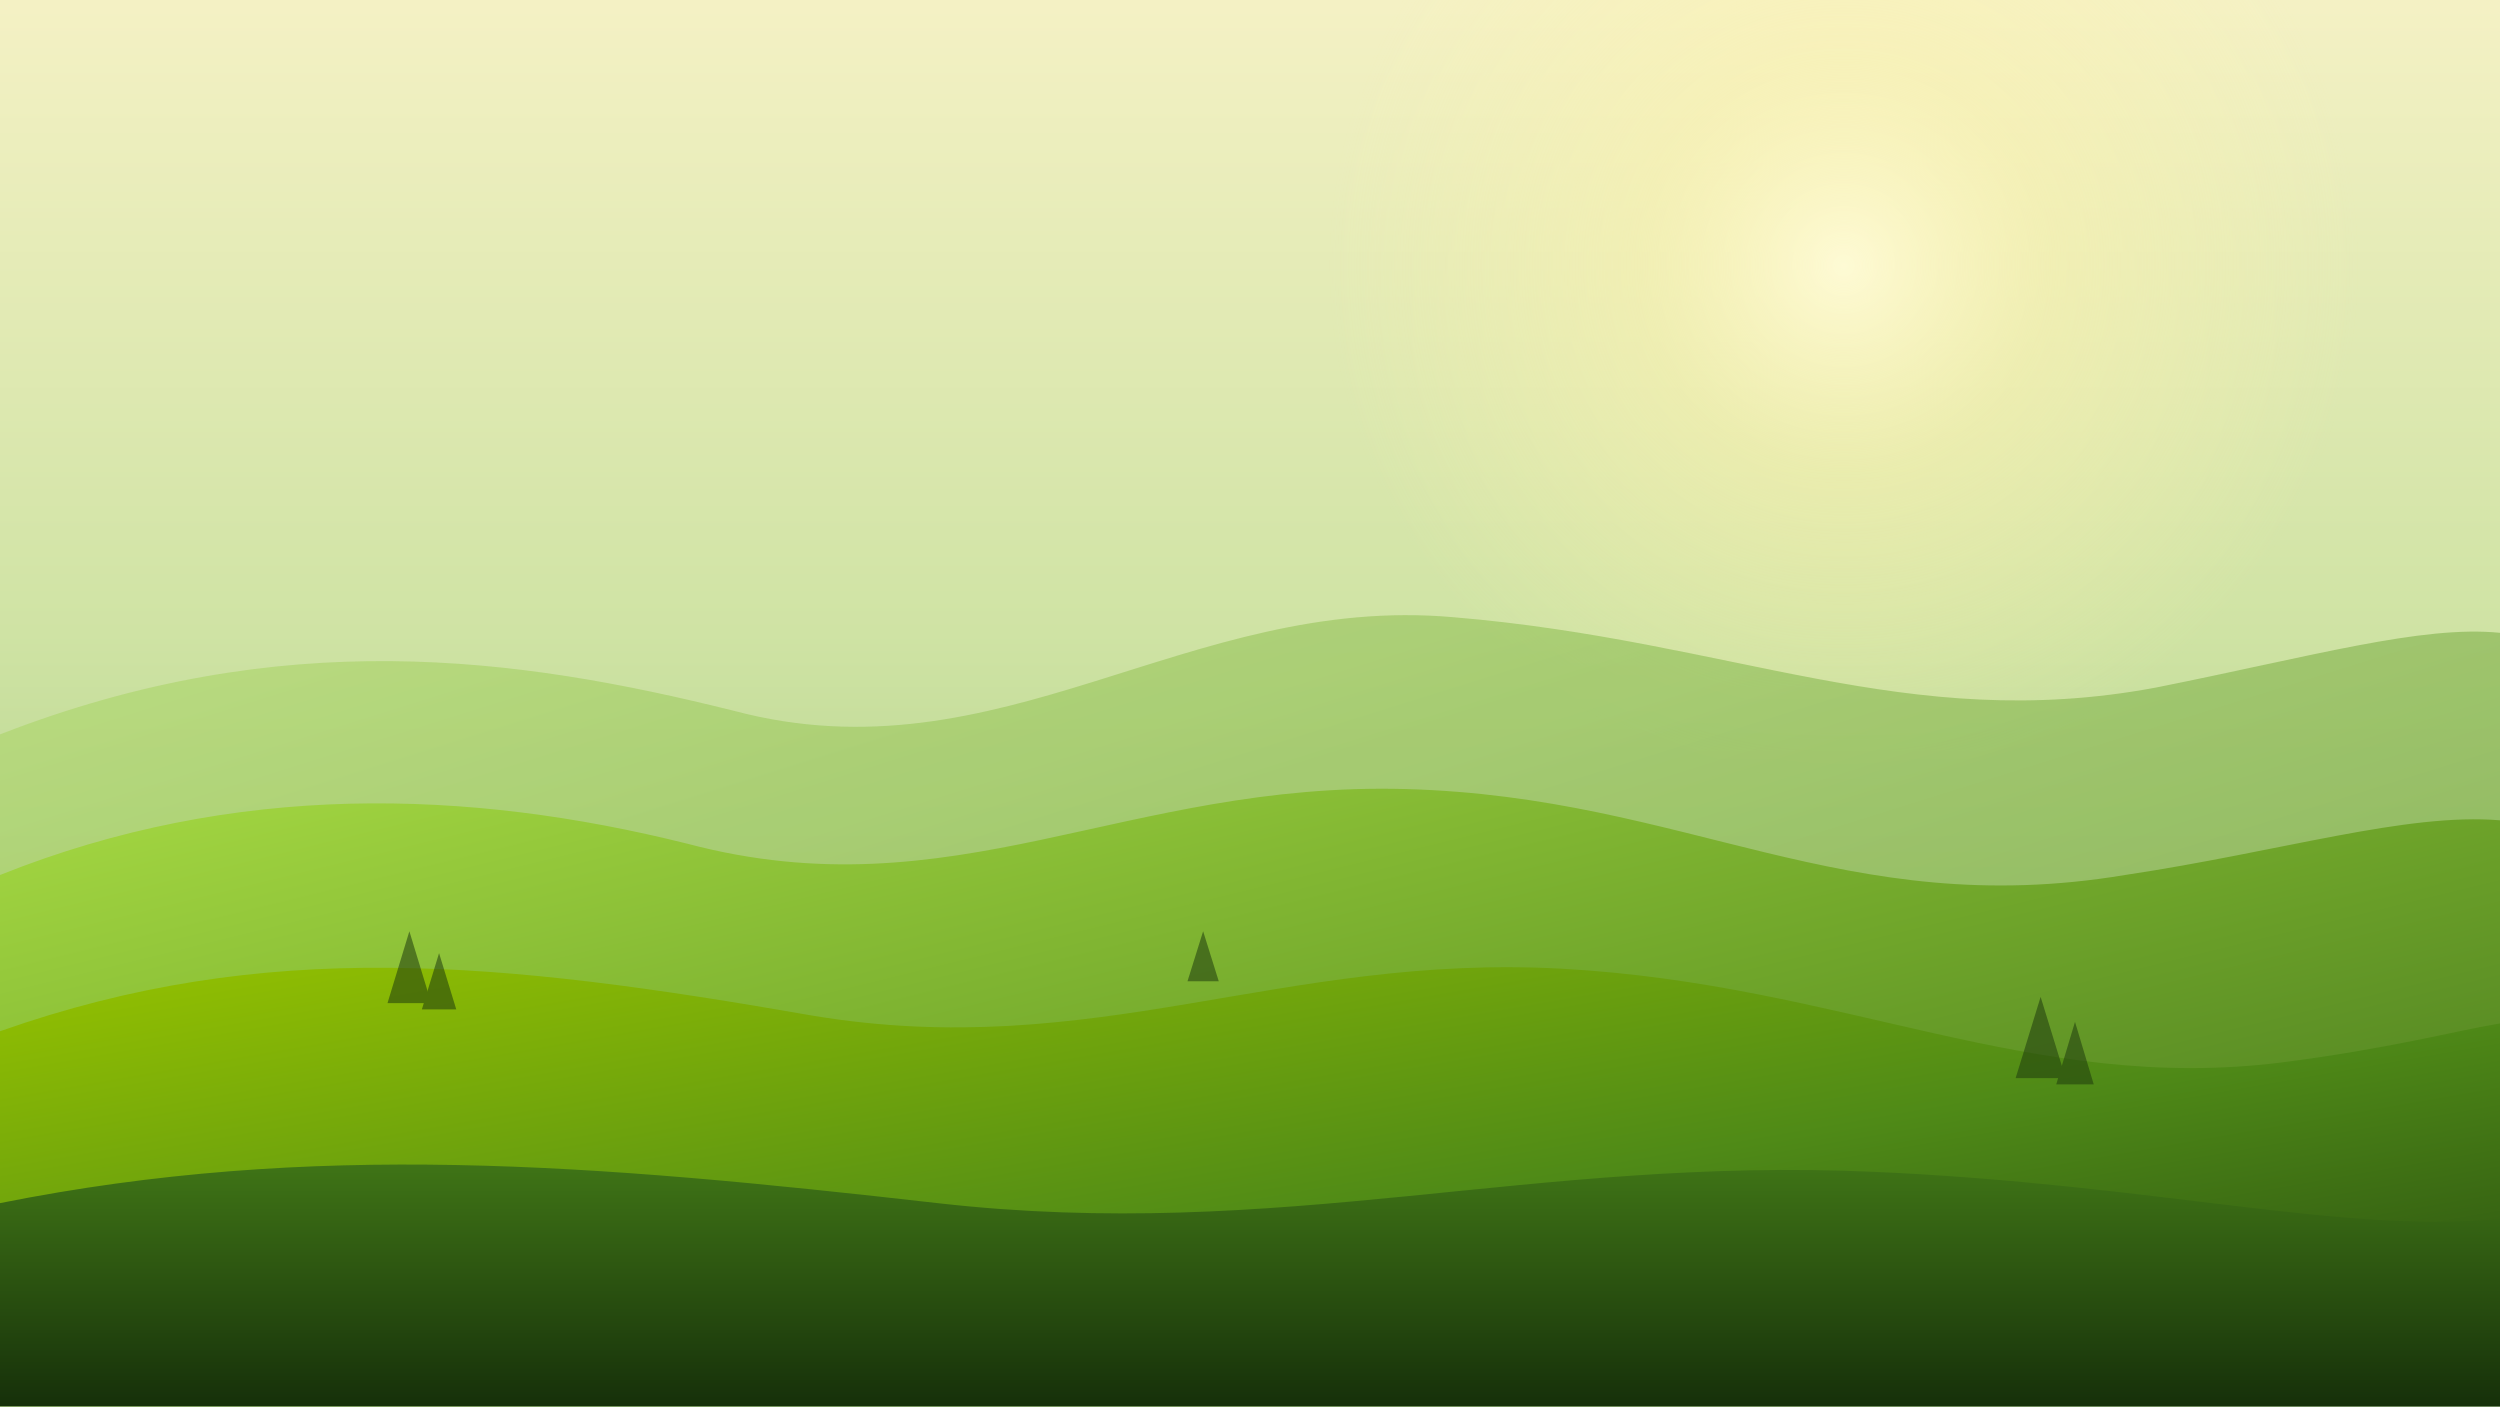
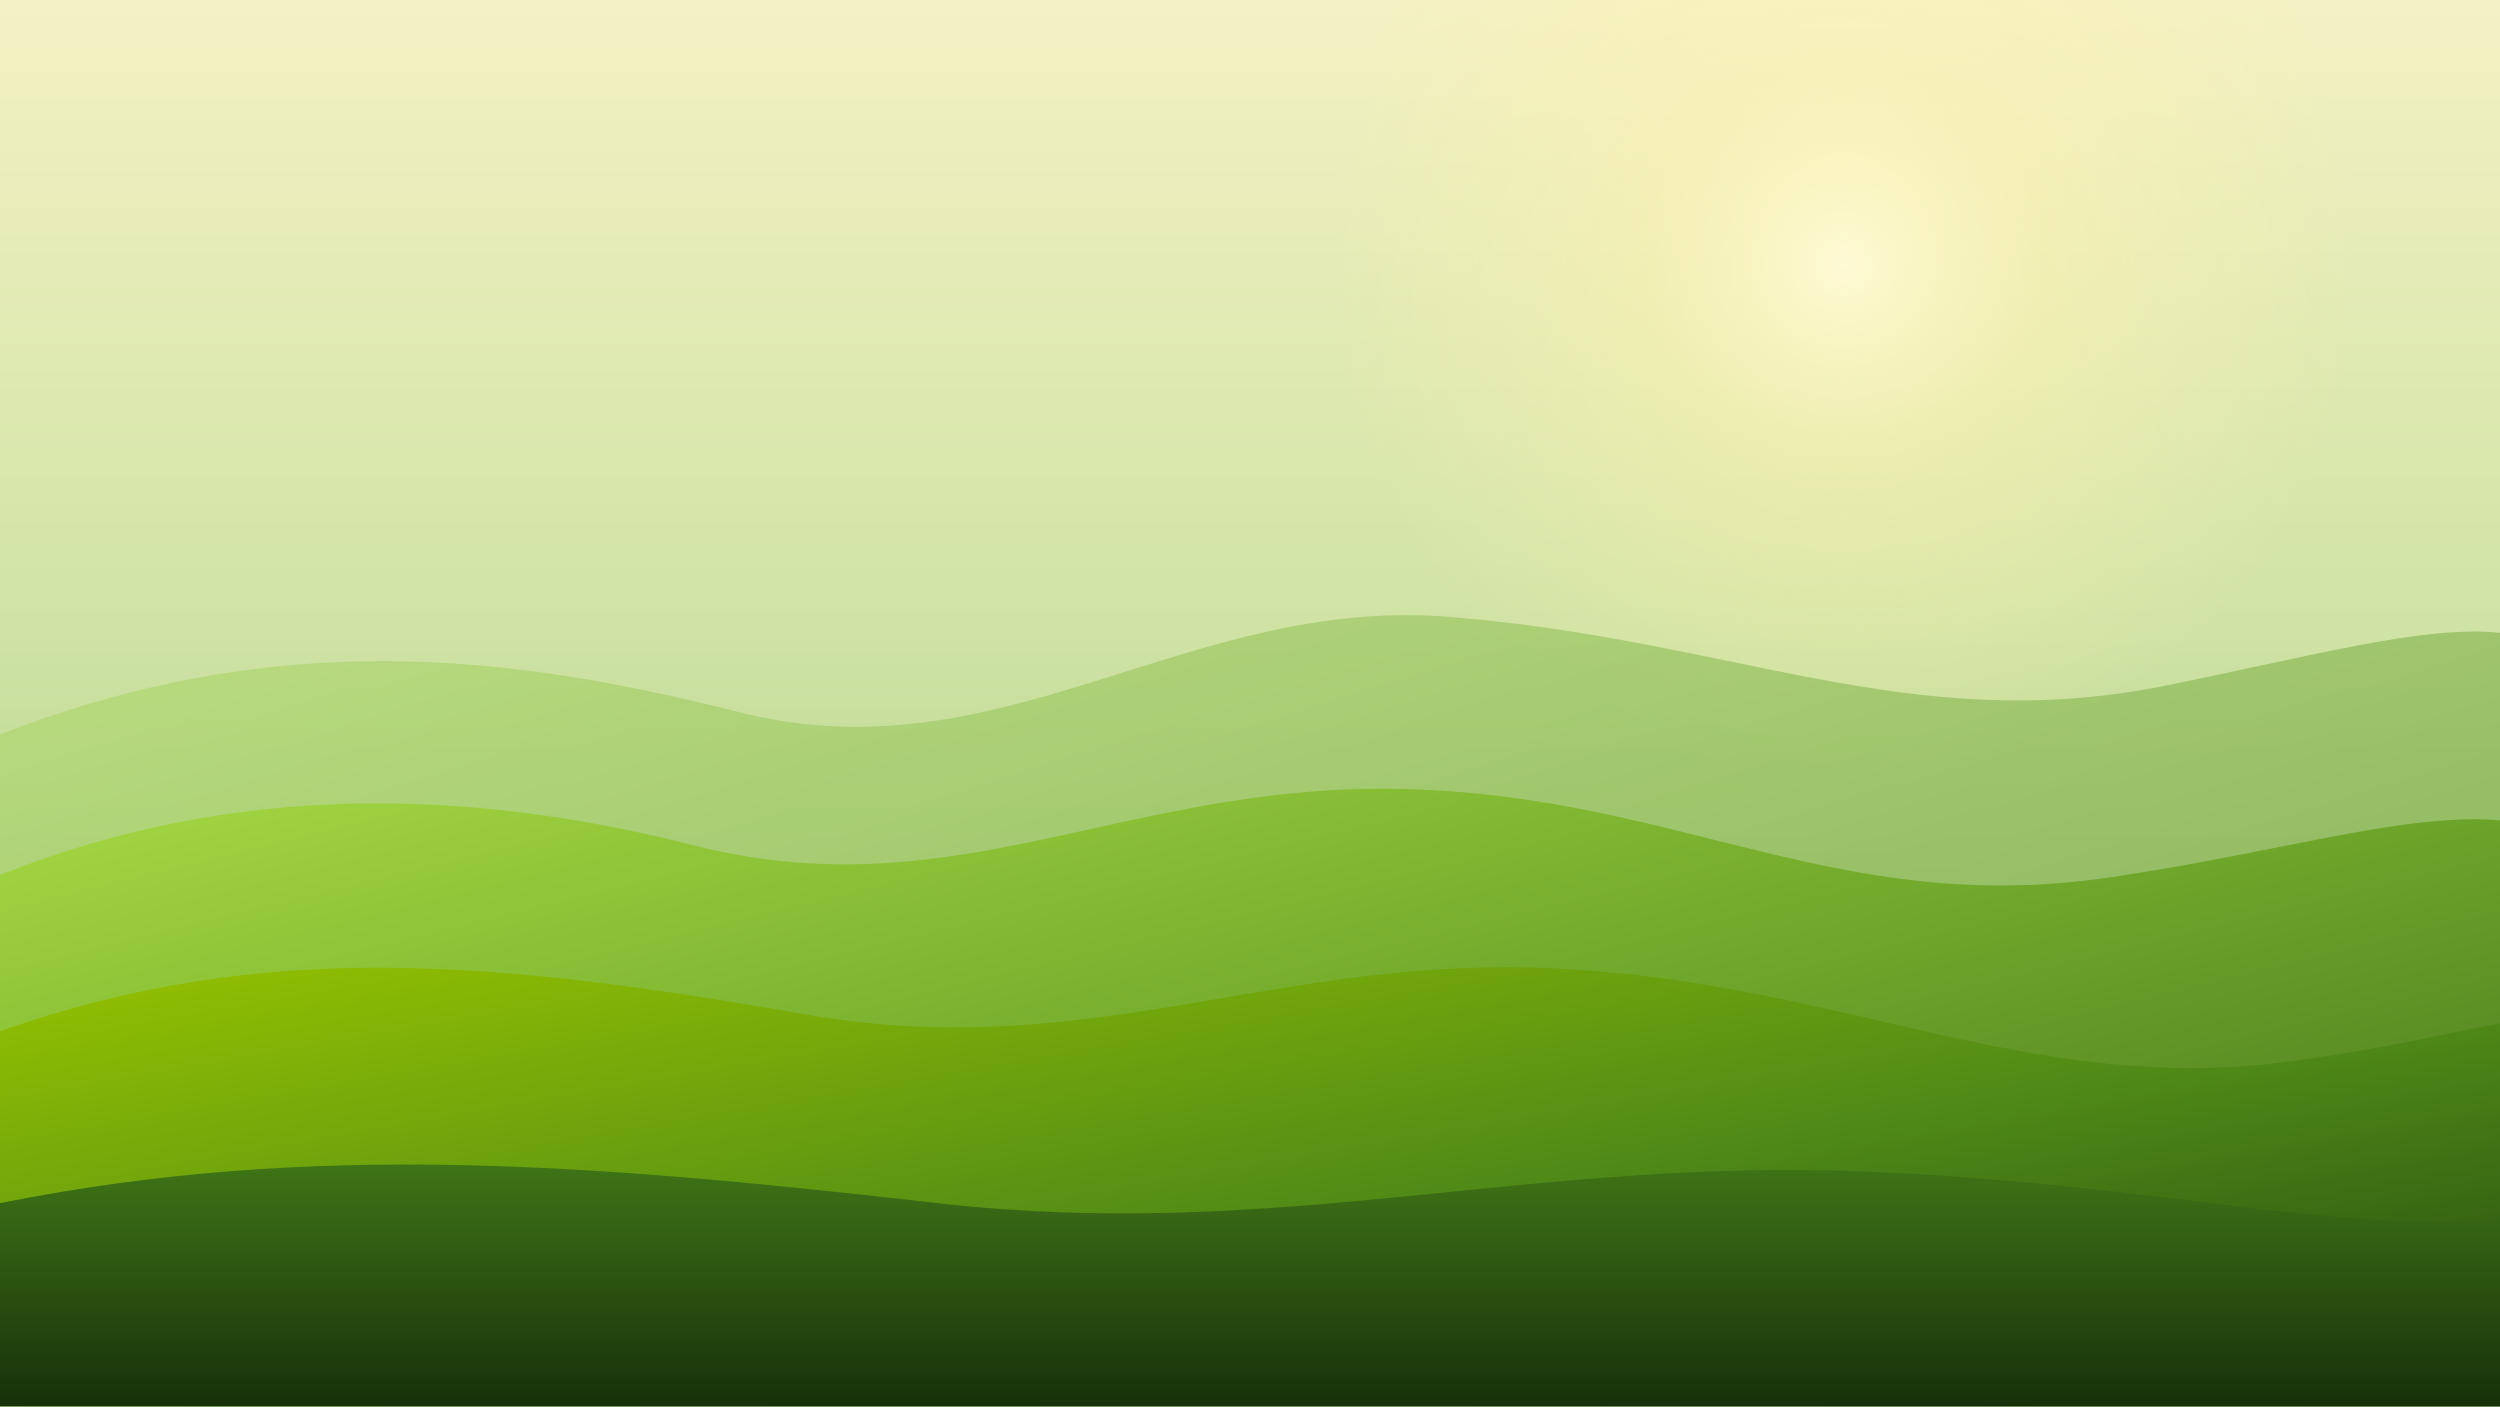
<svg xmlns="http://www.w3.org/2000/svg" viewBox="0 0 1600 900" preserveAspectRatio="xMidYMid slice">
  <defs>
    <linearGradient id="sky" x1="0" y1="0" x2="0" y2="1">
      <stop offset="0" stop-color="#f4f1c4" />
      <stop offset=".45" stop-color="#cfe3a4" />
      <stop offset="1" stop-color="#8fbf6a" />
    </linearGradient>
    <radialGradient id="sun" cx="1180" cy="170" r="330" gradientUnits="userSpaceOnUse">
      <stop offset="0" stop-color="#fffbd6" stop-opacity=".95" />
      <stop offset=".4" stop-color="#fff3b0" stop-opacity=".45" />
      <stop offset="1" stop-color="#fff3b0" stop-opacity="0" />
    </radialGradient>
    <linearGradient id="far" x1="0" y1="0" x2="1" y2="1">
      <stop offset="0" stop-color="#b8dc7a" />
      <stop offset="1" stop-color="#6f9f45" />
    </linearGradient>
    <linearGradient id="mid" x1="0" y1="0" x2="1" y2="1">
      <stop offset="0" stop-color="#a6d943" />
      <stop offset=".5" stop-color="#6fa52a" />
      <stop offset="1" stop-color="#3b6a1c" />
    </linearGradient>
    <linearGradient id="near" x1="0" y1="0" x2="1" y2="1">
      <stop offset="0" stop-color="#95c200" />
      <stop offset=".55" stop-color="#4f8a17" />
      <stop offset="1" stop-color="#22430f" />
    </linearGradient>
    <linearGradient id="front" x1="0" y1="0" x2="0" y2="1">
      <stop offset="0" stop-color="#3f7416" />
      <stop offset="1" stop-color="#16300a" />
    </linearGradient>
  </defs>
  <rect width="1600" height="900" fill="url(#sky)" />
  <rect width="1600" height="900" fill="url(#sun)" />
  <path d="M0 470 C180 400 330 420 470 455 C640 500 760 380 930 395 C1110 410 1220 470 1380 440 C1480 420 1550 400 1600 405 V900 H0Z" fill="url(#far)" opacity=".8" />
  <path d="M0 560 C150 500 300 505 440 540 C610 585 720 500 900 505 C1080 510 1180 590 1360 560 C1460 545 1540 520 1600 525 V900 H0Z" fill="url(#mid)" />
  <path d="M0 660 C170 600 320 615 520 650 C700 680 820 610 1000 620 C1180 630 1300 700 1460 680 C1530 671 1570 660 1600 655 V900 H0Z" fill="url(#near)" />
  <path d="M0 770 C200 730 380 745 600 770 C820 795 980 740 1200 750 C1380 758 1500 790 1600 780 V900 H0Z" fill="url(#front)" />
-   <g fill="#1d3a0c" opacity=".55">
-     <path d="M248 642 l14 -46 l14 46z" />
-     <path d="M270 646 l11 -36 l11 36z" />
-     <path d="M1290 690 l16 -52 l16 52z" />
-     <path d="M1316 694 l12 -40 l12 40z" />
-     <path d="M760 628 l10 -32 l10 32z" />
-   </g>
</svg>
